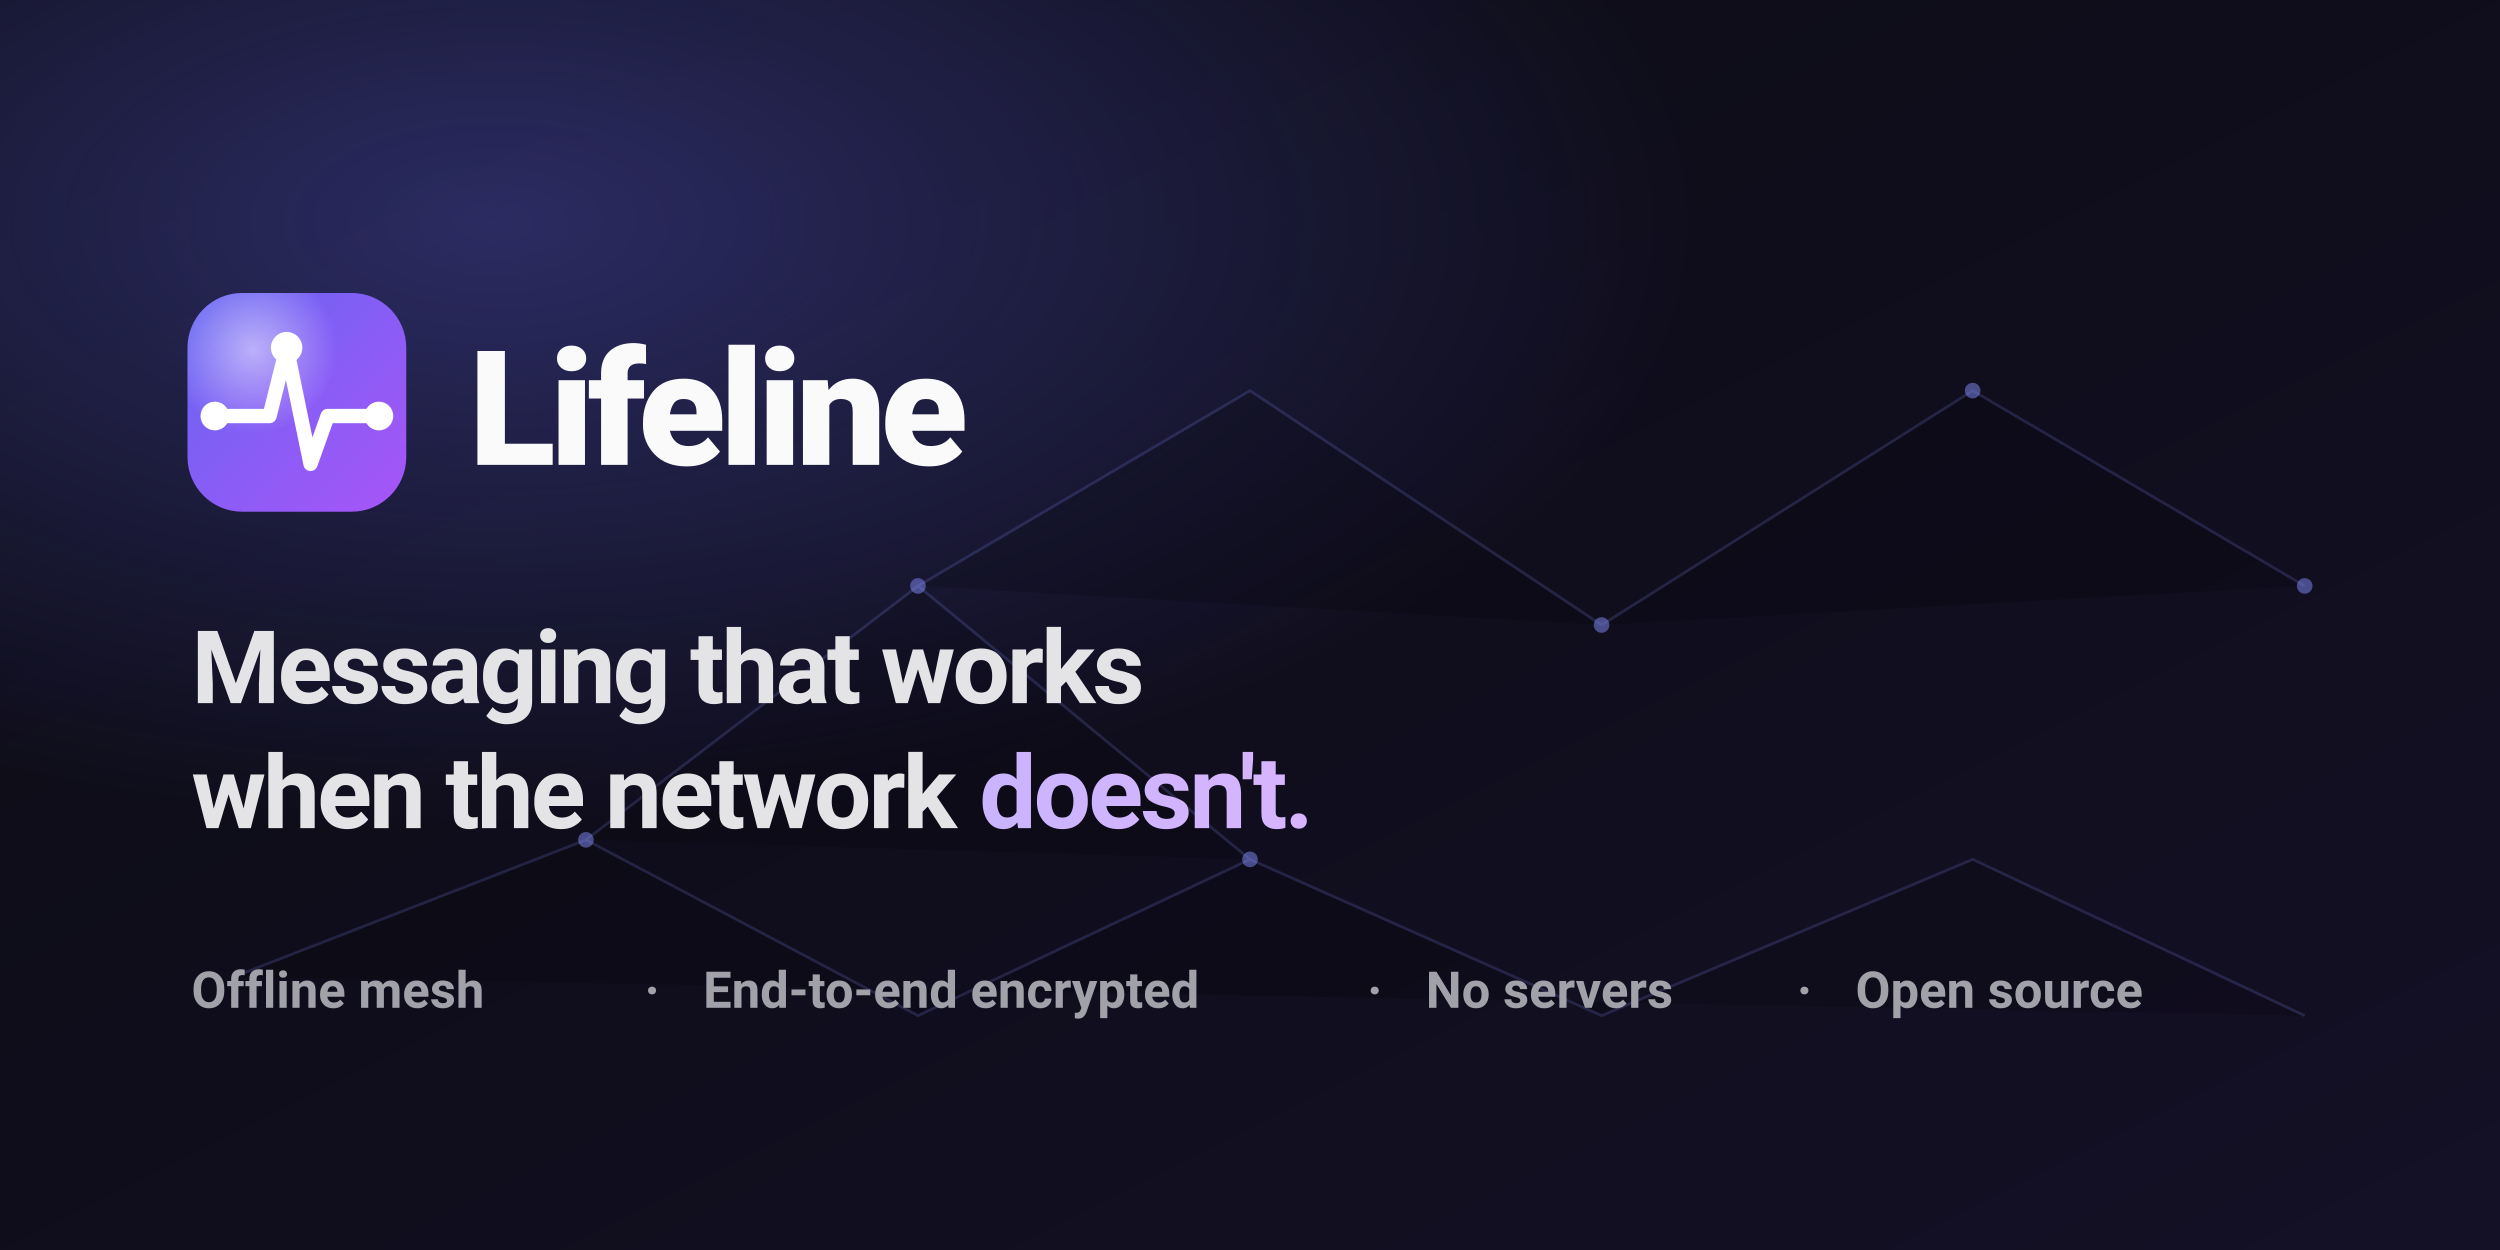
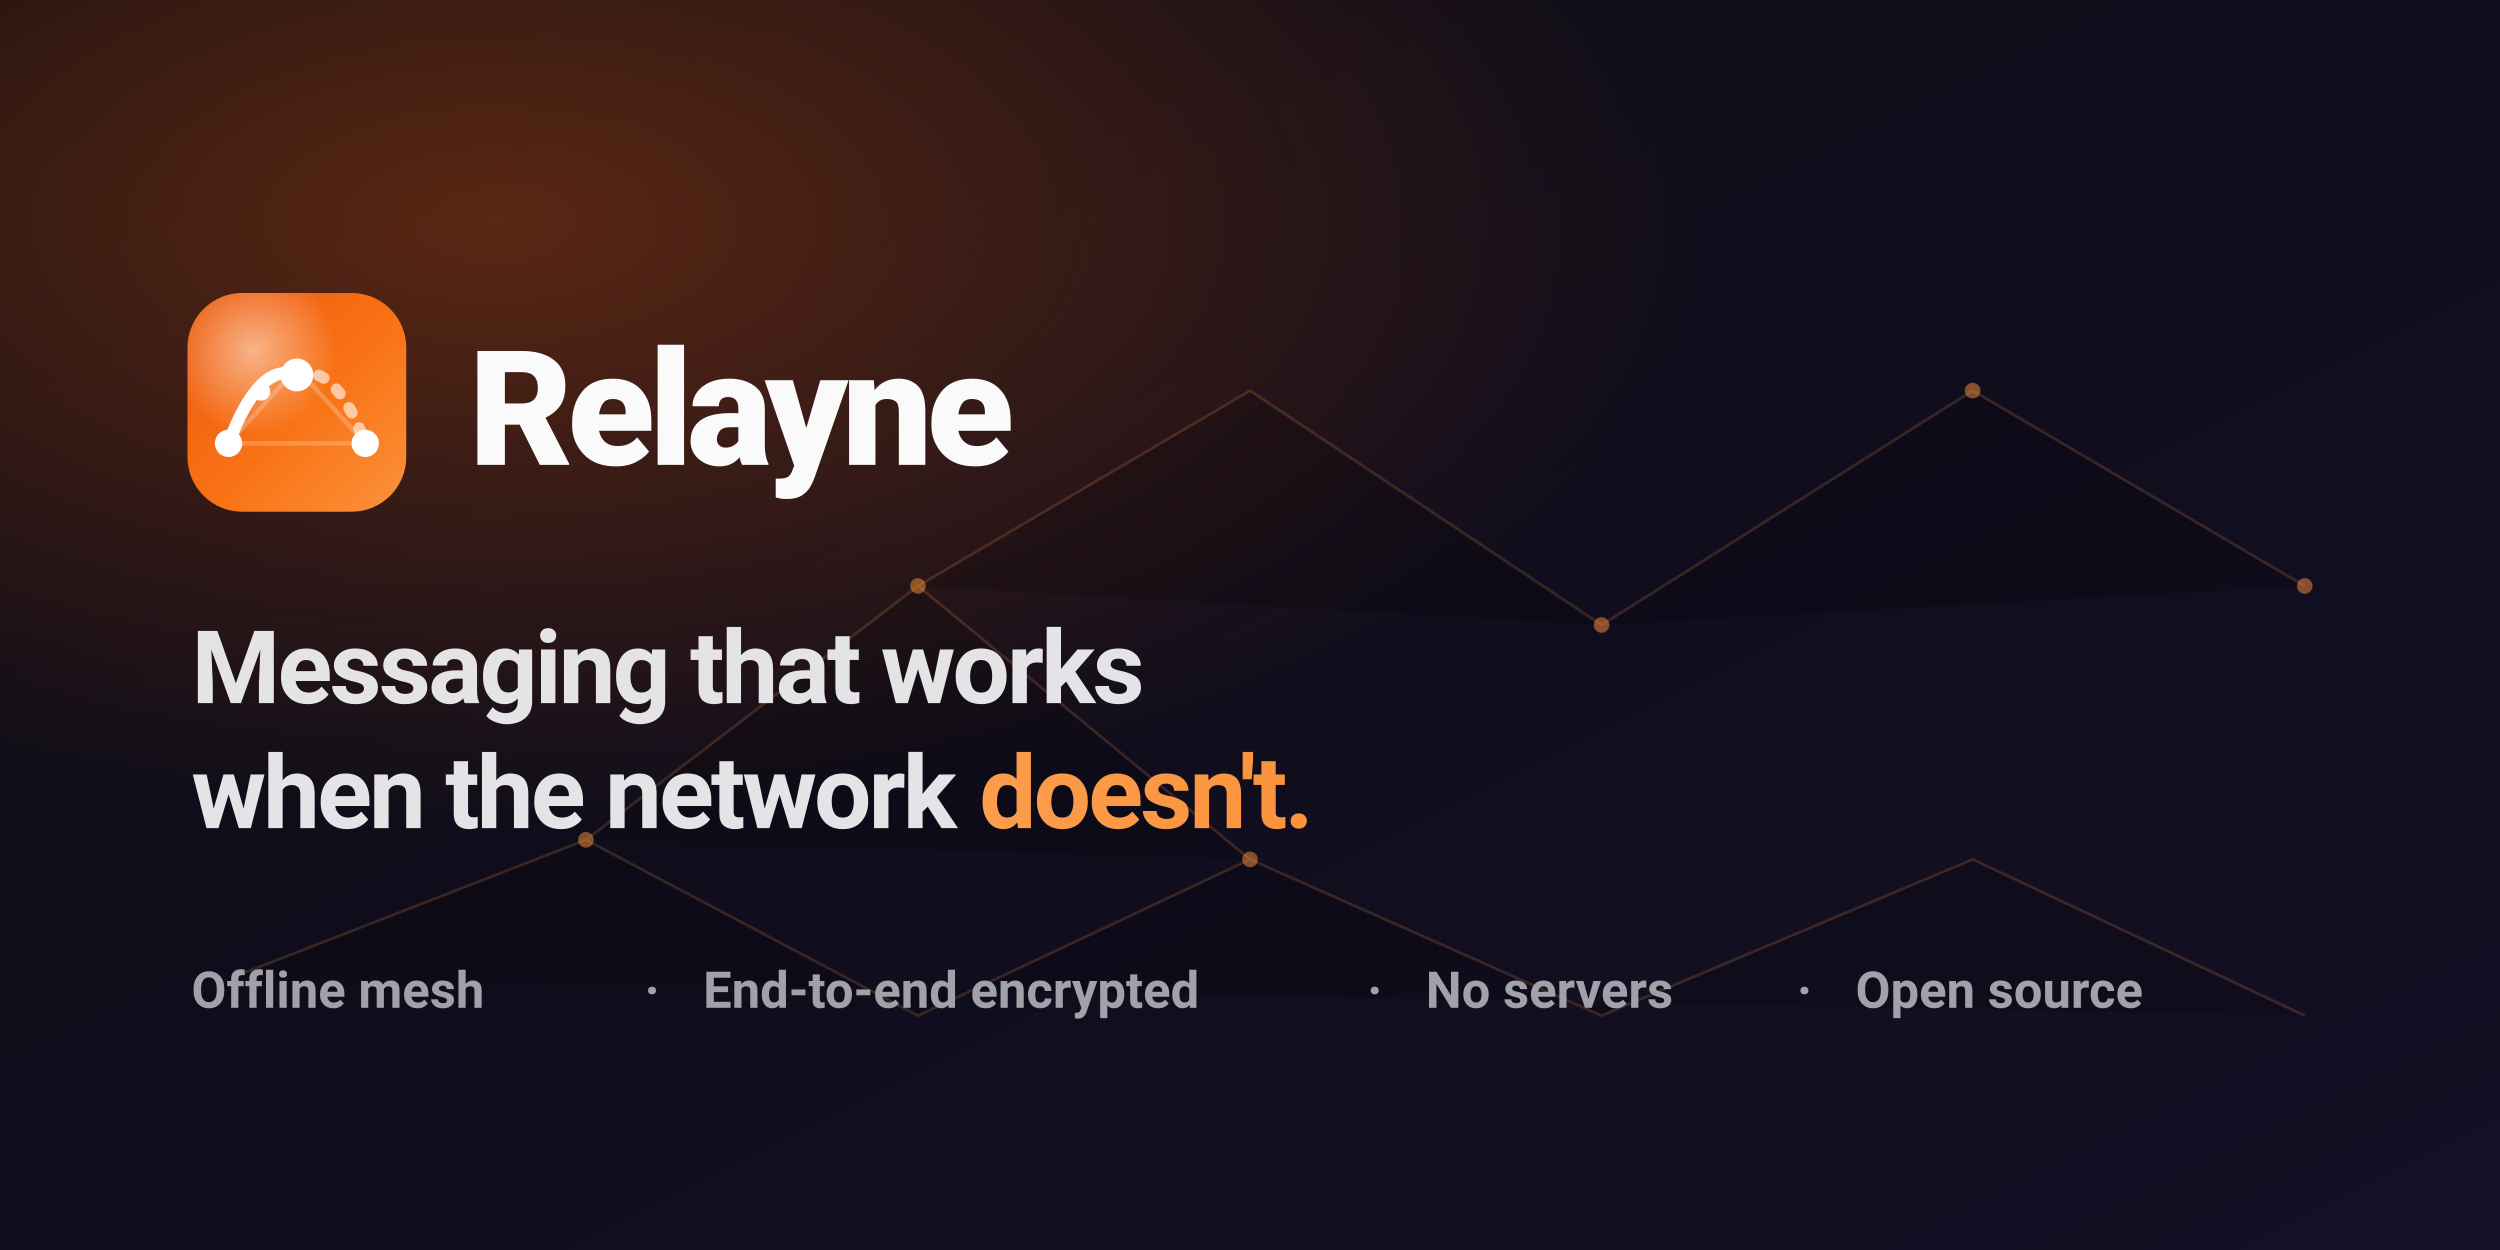
- <svg xmlns="http://www.w3.org/2000/svg" viewBox="0 0 1280 640" width="1280" height="640" role="img" aria-label="Lifeline — messaging that works when the network doesn't">
+ <svg xmlns="http://www.w3.org/2000/svg" viewBox="0 0 1280 640" width="1280" height="640" role="img" aria-label="Relayne — messaging that works when the network doesn't">
  <defs>
    <linearGradient id="bg" x1="0" y1="0" x2="1" y2="1">
      <stop offset="0" stop-color="#0b0b12" />
      <stop offset="1" stop-color="#141026" />
    </linearGradient>
    <linearGradient id="tile" x1="0" y1="0" x2="1" y2="1">
-       <stop offset="0" stop-color="#6366f1" />
-       <stop offset=".55" stop-color="#8b5cf6" />
-       <stop offset="1" stop-color="#a855f7" />
+       <stop offset="0" stop-color="#ea580c" />
+       <stop offset=".55" stop-color="#f97316" />
+       <stop offset="1" stop-color="#fb923c" />
    </linearGradient>
    <linearGradient id="grad-text" x1="0" y1="0" x2="1" y2="0">
-       <stop offset="0" stop-color="#a5b4fc" />
-       <stop offset="1" stop-color="#d8b4fe" />
+       <stop offset="0" stop-color="#fdba74" />
+       <stop offset="1" stop-color="#fb923c" />
    </linearGradient>
    <radialGradient id="glow" cx="20%" cy="18%" r="80%">
-       <stop offset="0" stop-color="#6366f1" stop-opacity=".35" />
-       <stop offset="60%" stop-color="#6366f1" stop-opacity="0" />
+       <stop offset="0" stop-color="#ea580c" stop-opacity=".35" />
+       <stop offset="60%" stop-color="#ea580c" stop-opacity="0" />
    </radialGradient>
    <radialGradient id="tileh" cx="30%" cy="26%" r="70%">
      <stop offset="0" stop-color="#fff" stop-opacity=".5" />
      <stop offset="55%" stop-color="#fff" stop-opacity="0" />
    </radialGradient>
  </defs>
  <rect width="1280" height="640" fill="url(#bg)" />
  <rect width="1280" height="640" fill="url(#glow)" />
-   <g stroke="#818cf8" stroke-width="1.4" opacity=".18">
+   <g stroke="#fb923c" stroke-width="1.4" opacity=".18">
    <path d="M120 500 L300 430 L470 520 L640 440 L820 520 L1010 440 L1180 520" />
    <path d="M300 430 L470 300 L640 440 M470 300 L640 200 L820 320 M820 320 L1010 200 L1180 300" />
  </g>
-   <g fill="#818cf8" opacity=".5">
+   <g fill="#fb923c" opacity=".5">
    <circle cx="300" cy="430" r="4" />
    <circle cx="470" cy="300" r="4" />
    <circle cx="640" cy="440" r="4" />
    <circle cx="820" cy="320" r="4" />
    <circle cx="1010" cy="200" r="4" />
    <circle cx="1180" cy="300" r="4" />
  </g>
  <g transform="translate(96,150)">
    <rect width="112" height="112" rx="28" fill="url(#tile)" />
    <rect width="112" height="112" rx="28" fill="url(#tileh)" />
    <g transform="scale(1.75)">
-       <path d="M8 36 H24 L29 16 L36 50 L41 36 H56" fill="none" stroke="#fff" stroke-width="4.2" stroke-linecap="round" stroke-linejoin="round" />
-       <circle cx="8" cy="36" r="4.2" fill="#fff" />
-       <circle cx="56" cy="36" r="4.2" fill="#fff" />
-       <circle cx="29" cy="16" r="4.6" fill="#fff" />
+       <g stroke="#fff" stroke-width="1.3" opacity=".22" stroke-linecap="round">
+         <path d="M12 44 L32 22" />
+         <path d="M32 22 L52 44" />
+         <path d="M12 44 L52 44" />
+       </g>
+       <path d="M12 44 Q21 20 32 24" fill="none" stroke="#fff" stroke-width="3.6" stroke-linecap="round" />
+       <path d="M32 24 Q43 20 52 44" fill="none" stroke="#fff" stroke-width="3.4" stroke-linecap="round" opacity=".6" stroke-dasharray="1.6 5" />
+       <circle cx="12" cy="44" r="4" fill="#fff" />
+       <circle cx="52" cy="44" r="4" fill="#fff" />
+       <circle cx="32" cy="24" r="4.8" fill="#fff" />
+       <circle cx="21.5" cy="28.8" r="2.7" fill="#fff" />
    </g>
  </g>
-   <text x="240" y="238" font-family="-apple-system,BlinkMacSystemFont,'Segoe UI',Roboto,Helvetica,Arial,sans-serif" font-size="82" font-weight="800" letter-spacing="-3" fill="#fafafa">Lifeline</text>
+   <text x="240" y="238" font-family="-apple-system,BlinkMacSystemFont,'Segoe UI',Roboto,Helvetica,Arial,sans-serif" font-size="82" font-weight="800" letter-spacing="-3" fill="#fafafa">Relayne</text>
  <text x="98" y="360" font-family="-apple-system,BlinkMacSystemFont,'Segoe UI',Roboto,Helvetica,Arial,sans-serif" font-size="52" font-weight="700" letter-spacing="-1.5" fill="#e4e4e7">Messaging that works</text>
  <text x="98" y="424" font-family="-apple-system,BlinkMacSystemFont,'Segoe UI',Roboto,Helvetica,Arial,sans-serif" font-size="52" font-weight="700" letter-spacing="-1.5" fill="#e4e4e7">when the network <tspan fill="url(#grad-text)">doesn't.</tspan>
  </text>
  <g font-family="-apple-system,BlinkMacSystemFont,'Segoe UI',Roboto,Helvetica,Arial,sans-serif" font-size="26" font-weight="600" fill="#a1a1aa">
    <text x="98" y="516">Offline mesh</text>
    <text x="330" y="516">·</text>
    <text x="360" y="516">End-to-end encrypted</text>
    <text x="700" y="516">·</text>
    <text x="730" y="516">No servers</text>
    <text x="920" y="516">·</text>
    <text x="950" y="516">Open source</text>
  </g>
</svg>
